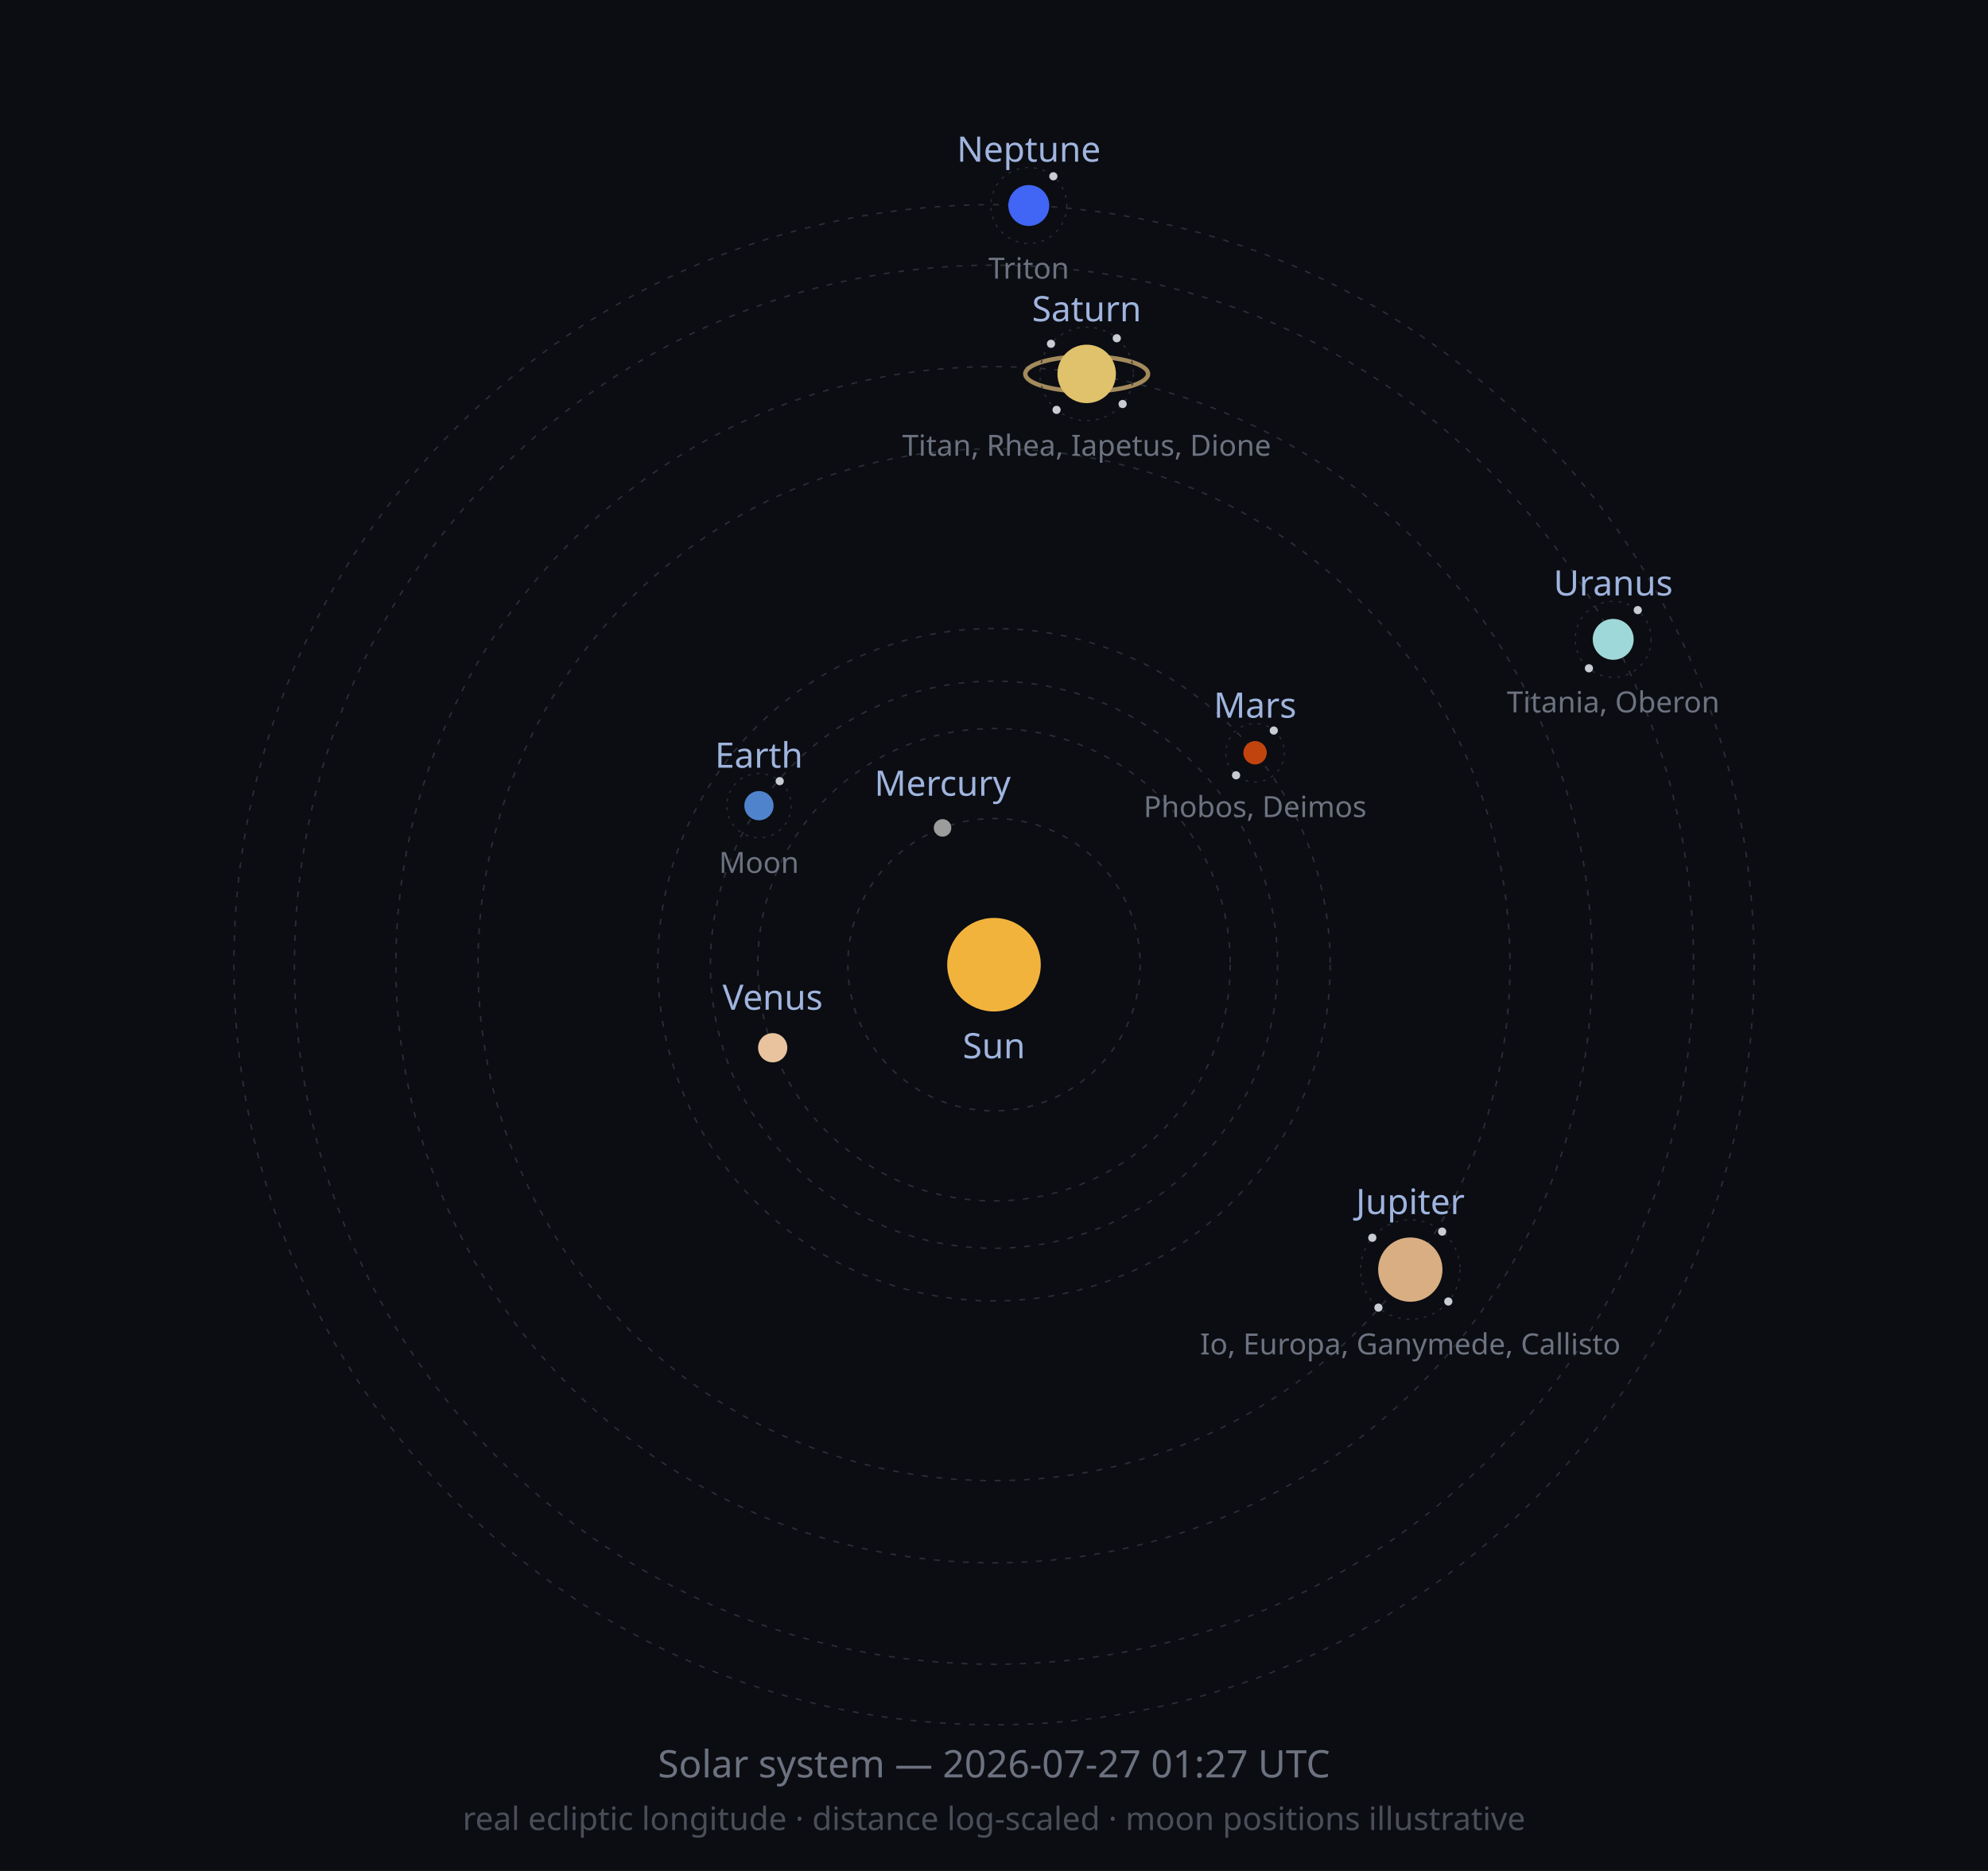
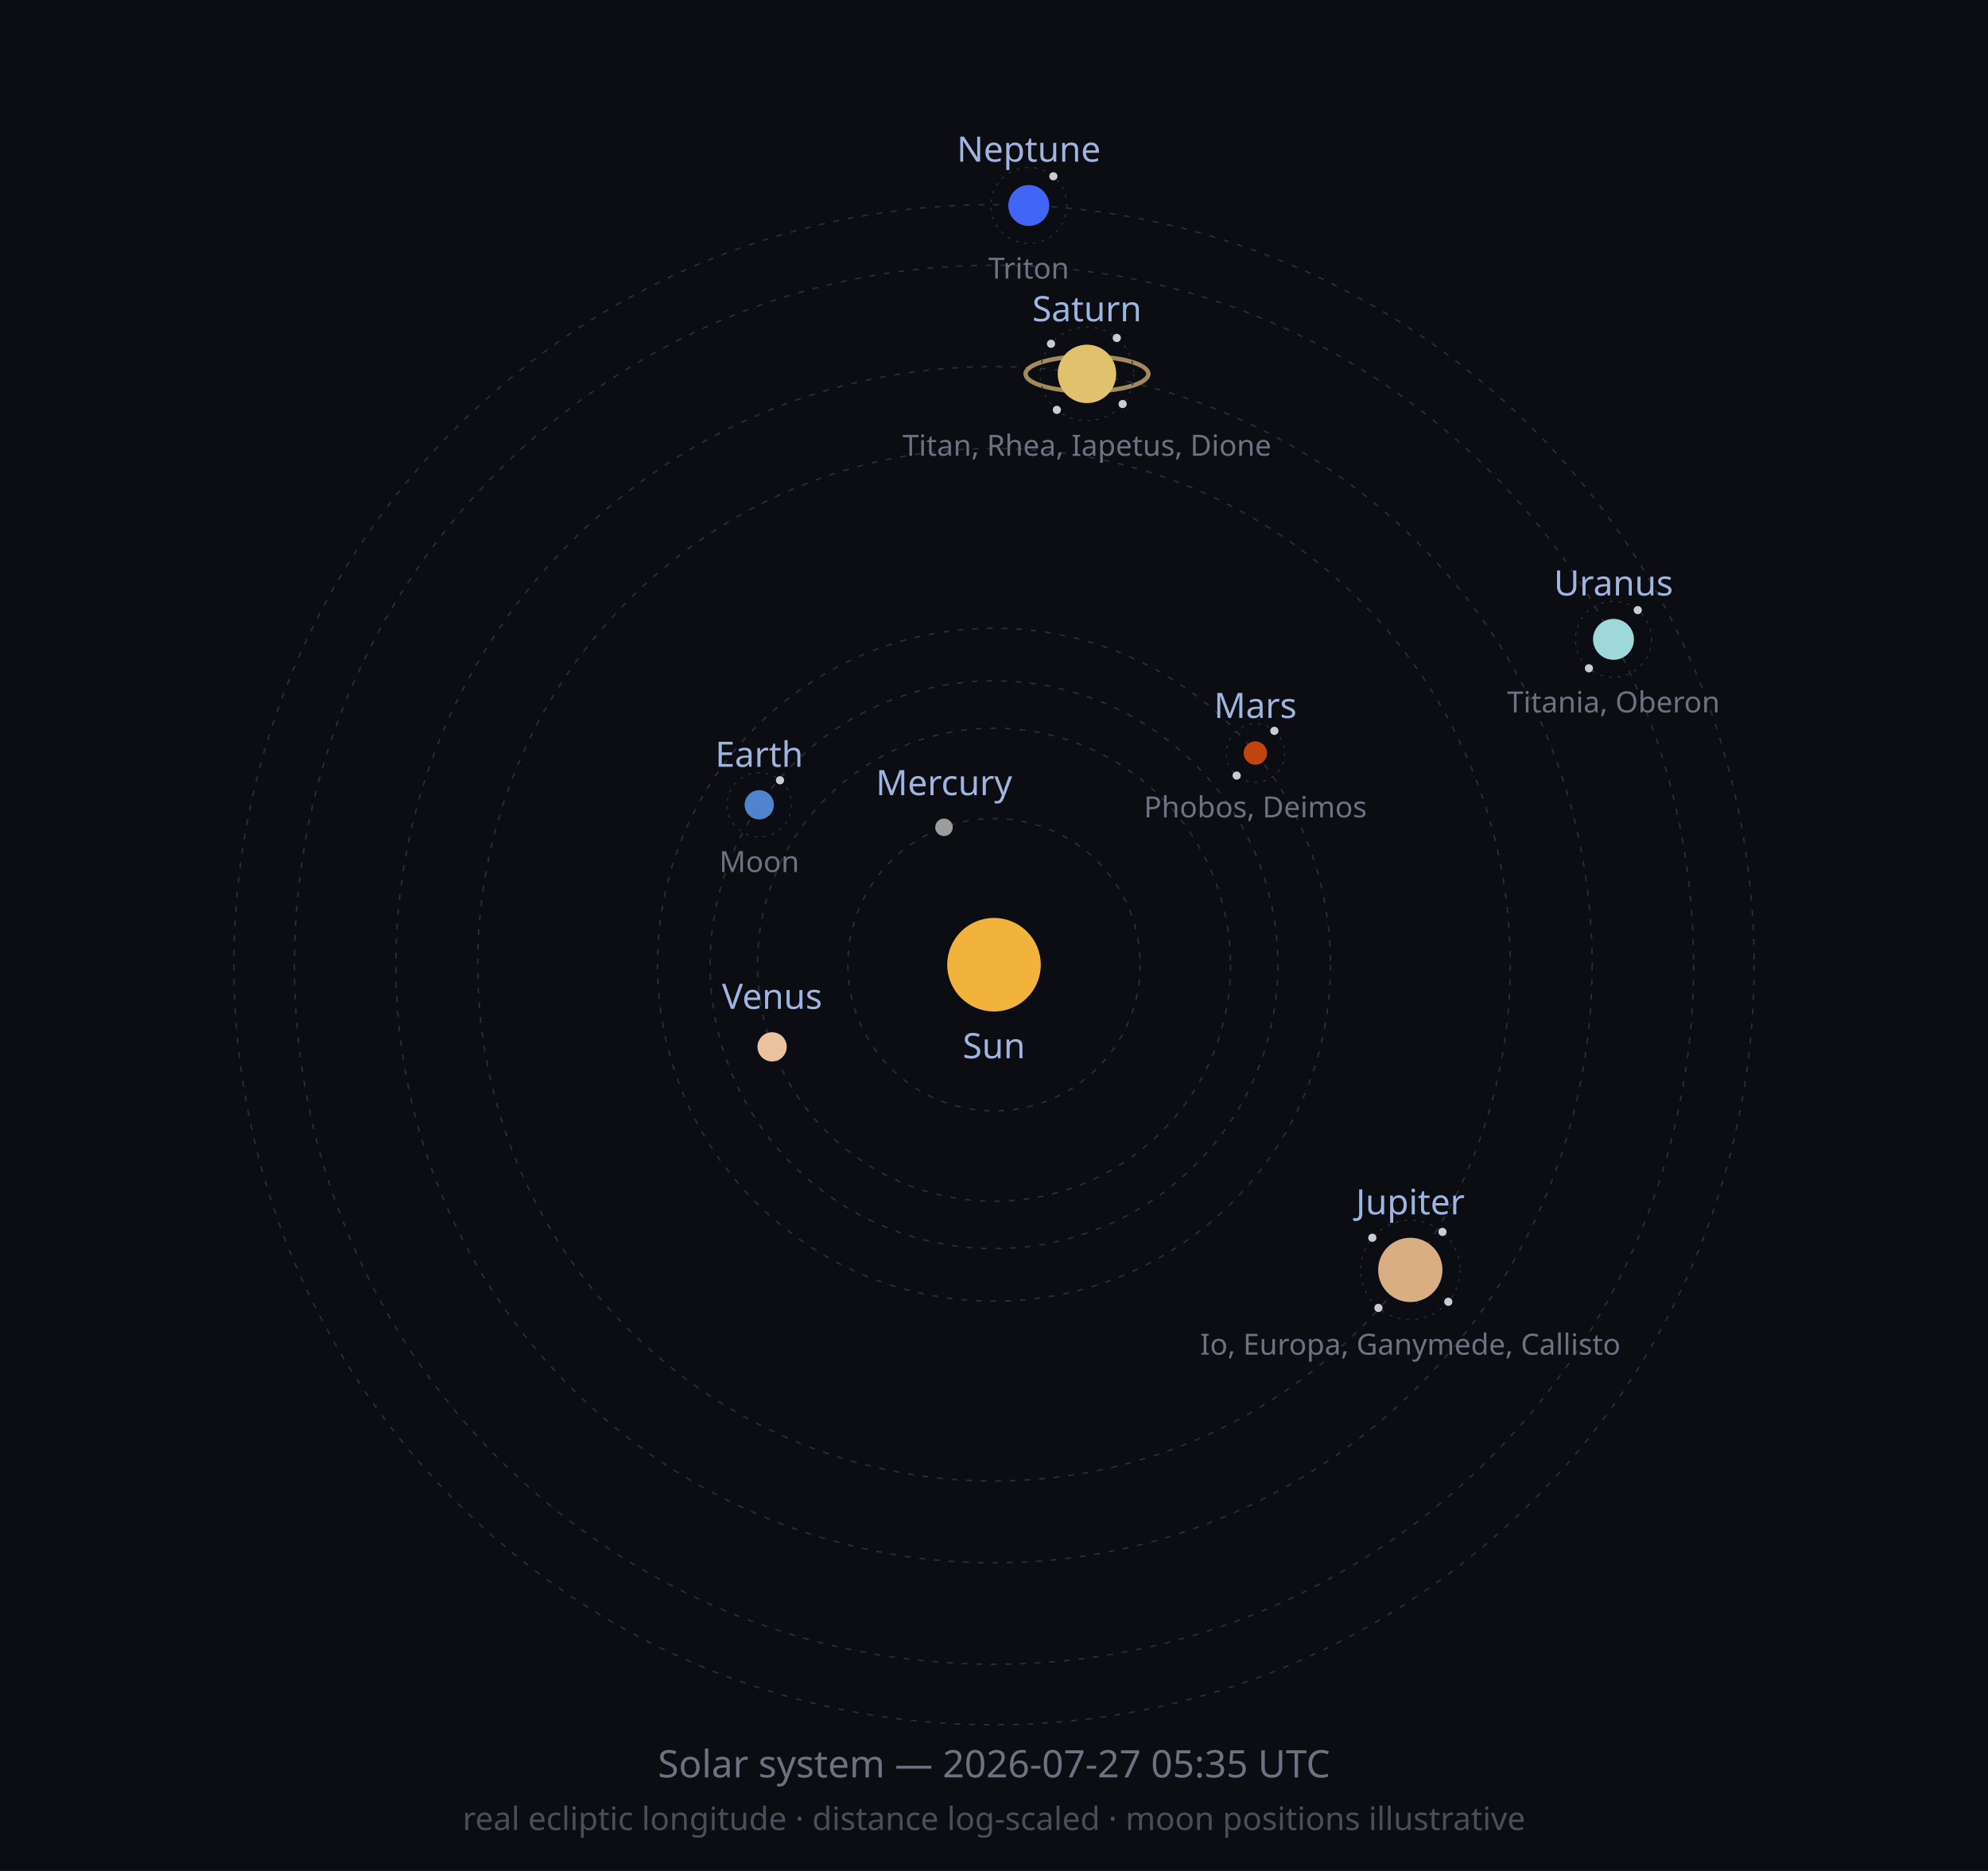
<svg xmlns="http://www.w3.org/2000/svg" width="680" height="640" viewBox="0 0 680 640" role="img">
  <defs>
    <marker id="arrow" viewBox="0 0 10 10" refX="8" refY="5" markerWidth="6" markerHeight="6" orient="auto-start-reverse">
      <path d="M2 1L8 5L2 9" fill="none" stroke="context-stroke" stroke-width="1.5" stroke-linecap="round" stroke-linejoin="round" />
    </marker>
  </defs>
  <style>
  .orbit { fill: none; stroke: #2A2E38; stroke-width: 0.5; stroke-dasharray: 2 3; }
  .moonorbit { fill: none; stroke: #2A2E38; stroke-width: 0.4; stroke-dasharray: 1 2; }
  .lbl { font-family: sans-serif; font-size: 12px; fill: #9FB4DE; }
  .moonlbl { font-family: sans-serif; font-size: 10px; fill: #6C7280; }
</style>
  <rect width="680" height="640" fill="#0B0D12" />
  <circle class="orbit" cx="340" cy="330" r="50.0" />
-   <circle class="orbit" cx="340" cy="330" r="80.8" />
-   <circle class="orbit" cx="340" cy="330" r="97.0" />
-   <circle class="orbit" cx="340" cy="330" r="115.0" />
-   <circle class="orbit" cx="340" cy="330" r="176.5" />
+   <circle class="orbit" cx="340" cy="330" r="80.9" />
+   <circle class="orbit" cx="340" cy="330" r="97.1" />
+   <circle class="orbit" cx="340" cy="330" r="115.1" />
+   <circle class="orbit" cx="340" cy="330" r="176.6" />
  <circle class="orbit" cx="340" cy="330" r="204.6" />
  <circle class="orbit" cx="340" cy="330" r="239.3" />
  <circle class="orbit" cx="340" cy="330" r="260.0" />
  <circle cx="340" cy="330" r="16" fill="#F2B33D" />
  <text class="lbl" x="340" y="362" text-anchor="middle">Sun</text>
-   <circle cx="322.4" cy="283.2" r="3" fill="#9C9C9C" />
-   <text class="lbl" x="322.4" y="272.2" text-anchor="middle">Mercury</text>
-   <circle cx="264.3" cy="358.4" r="5" fill="#E8C39E" />
-   <text class="lbl" x="264.3" y="345.4" text-anchor="middle">Venus</text>
-   <circle cx="259.6" cy="275.6" r="5" fill="#4F83CC" />
-   <circle class="moonorbit" cx="259.6" cy="275.6" r="11" />
-   <circle cx="266.7" cy="267.2" r="1.4" fill="#C9CDD3" />
-   <text class="moonlbl" x="259.6" y="298.6" text-anchor="middle">Moon</text>
-   <text class="lbl" x="259.6" y="262.6" text-anchor="middle">Earth</text>
-   <circle cx="429.3" cy="257.5" r="4" fill="#C1440E" />
-   <circle class="moonorbit" cx="429.3" cy="257.5" r="10" />
-   <circle cx="435.7" cy="249.9" r="1.4" fill="#C9CDD3" />
-   <circle cx="422.8" cy="265.2" r="1.4" fill="#C9CDD3" />
-   <text class="moonlbl" x="429.3" y="279.5" text-anchor="middle">Phobos, Deimos</text>
-   <text class="lbl" x="429.3" y="245.5" text-anchor="middle">Mars</text>
-   <circle cx="482.4" cy="434.3" r="11" fill="#D8AE82" />
-   <circle class="moonorbit" cx="482.4" cy="434.3" r="17" />
-   <circle cx="493.3" cy="421.3" r="1.4" fill="#C9CDD3" />
-   <circle cx="495.4" cy="445.2" r="1.4" fill="#C9CDD3" />
-   <circle cx="471.5" cy="447.3" r="1.4" fill="#C9CDD3" />
+   <circle cx="322.9" cy="283.0" r="3" fill="#9C9C9C" />
+   <text class="lbl" x="322.9" y="272.0" text-anchor="middle">Mercury</text>
+   <circle cx="264.1" cy="358.1" r="5" fill="#E8C39E" />
+   <text class="lbl" x="264.1" y="345.1" text-anchor="middle">Venus</text>
+   <circle cx="259.7" cy="275.3" r="5" fill="#4F83CC" />
+   <circle class="moonorbit" cx="259.7" cy="275.3" r="11" />
+   <circle cx="266.8" cy="266.9" r="1.4" fill="#C9CDD3" />
+   <text class="moonlbl" x="259.7" y="298.3" text-anchor="middle">Moon</text>
+   <text class="lbl" x="259.7" y="262.3" text-anchor="middle">Earth</text>
+   <circle cx="429.4" cy="257.6" r="4" fill="#C1440E" />
+   <circle class="moonorbit" cx="429.4" cy="257.6" r="10" />
+   <circle cx="435.9" cy="250.0" r="1.4" fill="#C9CDD3" />
+   <circle cx="423.0" cy="265.3" r="1.4" fill="#C9CDD3" />
+   <text class="moonlbl" x="429.4" y="279.6" text-anchor="middle">Phobos, Deimos</text>
+   <text class="lbl" x="429.4" y="245.6" text-anchor="middle">Mars</text>
+   <circle cx="482.4" cy="434.4" r="11" fill="#D8AE82" />
+   <circle class="moonorbit" cx="482.4" cy="434.4" r="17" />
+   <circle cx="493.4" cy="421.4" r="1.4" fill="#C9CDD3" />
+   <circle cx="495.4" cy="445.3" r="1.4" fill="#C9CDD3" />
+   <circle cx="471.5" cy="447.4" r="1.4" fill="#C9CDD3" />
  <circle cx="469.4" cy="423.4" r="1.4" fill="#C9CDD3" />
-   <text class="moonlbl" x="482.4" y="463.3" text-anchor="middle">Io, Europa, Ganymede, Callisto</text>
-   <text class="lbl" x="482.4" y="415.3" text-anchor="middle">Jupiter</text>
-   <ellipse cx="371.7" cy="127.9" rx="21.0" ry="6.0" fill="none" stroke="#C9A96E" stroke-width="1.5" opacity="0.8" />
-   <circle cx="371.7" cy="127.9" r="10" fill="#E0C16C" />
-   <circle class="moonorbit" cx="371.7" cy="127.9" r="16" />
-   <circle cx="382.0" cy="115.7" r="1.4" fill="#C9CDD3" />
+   <text class="moonlbl" x="482.4" y="463.4" text-anchor="middle">Io, Europa, Ganymede, Callisto</text>
+   <text class="lbl" x="482.4" y="415.4" text-anchor="middle">Jupiter</text>
+   <ellipse cx="371.8" cy="127.9" rx="21.0" ry="6.0" fill="none" stroke="#C9A96E" stroke-width="1.5" opacity="0.8" />
+   <circle cx="371.8" cy="127.9" r="10" fill="#E0C16C" />
+   <circle class="moonorbit" cx="371.8" cy="127.9" r="16" />
+   <circle cx="382.0" cy="115.6" r="1.4" fill="#C9CDD3" />
  <circle cx="384.0" cy="138.2" r="1.4" fill="#C9CDD3" />
-   <circle cx="361.4" cy="140.2" r="1.4" fill="#C9CDD3" />
+   <circle cx="361.5" cy="140.2" r="1.4" fill="#C9CDD3" />
  <circle cx="359.5" cy="117.6" r="1.4" fill="#C9CDD3" />
-   <text class="moonlbl" x="371.7" y="155.9" text-anchor="middle">Titan, Rhea, Iapetus, Dione</text>
-   <text class="lbl" x="371.7" y="109.9" text-anchor="middle">Saturn</text>
-   <circle cx="551.8" cy="218.7" r="7" fill="#9FD8D8" />
-   <circle class="moonorbit" cx="551.8" cy="218.7" r="13" />
+   <text class="moonlbl" x="371.8" y="155.9" text-anchor="middle">Titan, Rhea, Iapetus, Dione</text>
+   <text class="lbl" x="371.8" y="109.9" text-anchor="middle">Saturn</text>
+   <circle cx="551.9" cy="218.7" r="7" fill="#9FD8D8" />
+   <circle class="moonorbit" cx="551.9" cy="218.7" r="13" />
  <circle cx="560.2" cy="208.7" r="1.4" fill="#C9CDD3" />
  <circle cx="543.5" cy="228.6" r="1.4" fill="#C9CDD3" />
-   <text class="moonlbl" x="551.8" y="243.7" text-anchor="middle">Titania, Oberon</text>
-   <text class="lbl" x="551.8" y="203.7" text-anchor="middle">Uranus</text>
+   <text class="moonlbl" x="551.9" y="243.7" text-anchor="middle">Titania, Oberon</text>
+   <text class="lbl" x="551.9" y="203.7" text-anchor="middle">Uranus</text>
  <circle cx="351.9" cy="70.3" r="7" fill="#4166F5" />
  <circle class="moonorbit" cx="351.9" cy="70.3" r="13" />
  <circle cx="360.3" cy="60.3" r="1.4" fill="#C9CDD3" />
  <text class="moonlbl" x="351.9" y="95.3" text-anchor="middle">Triton</text>
  <text class="lbl" x="351.9" y="55.3" text-anchor="middle">Neptune</text>
-   <text x="340" y="608" font-size="13" fill="#6C7280" text-anchor="middle" font-family="sans-serif">Solar system — 2026-07-27 01:27 UTC</text>
+   <text x="340" y="608" font-size="13" fill="#6C7280" text-anchor="middle" font-family="sans-serif">Solar system — 2026-07-27 05:35 UTC</text>
  <text x="340" y="626" font-size="11" fill="#4A4E58" text-anchor="middle" font-family="sans-serif">real ecliptic longitude · distance log-scaled · moon positions illustrative</text>
</svg>
